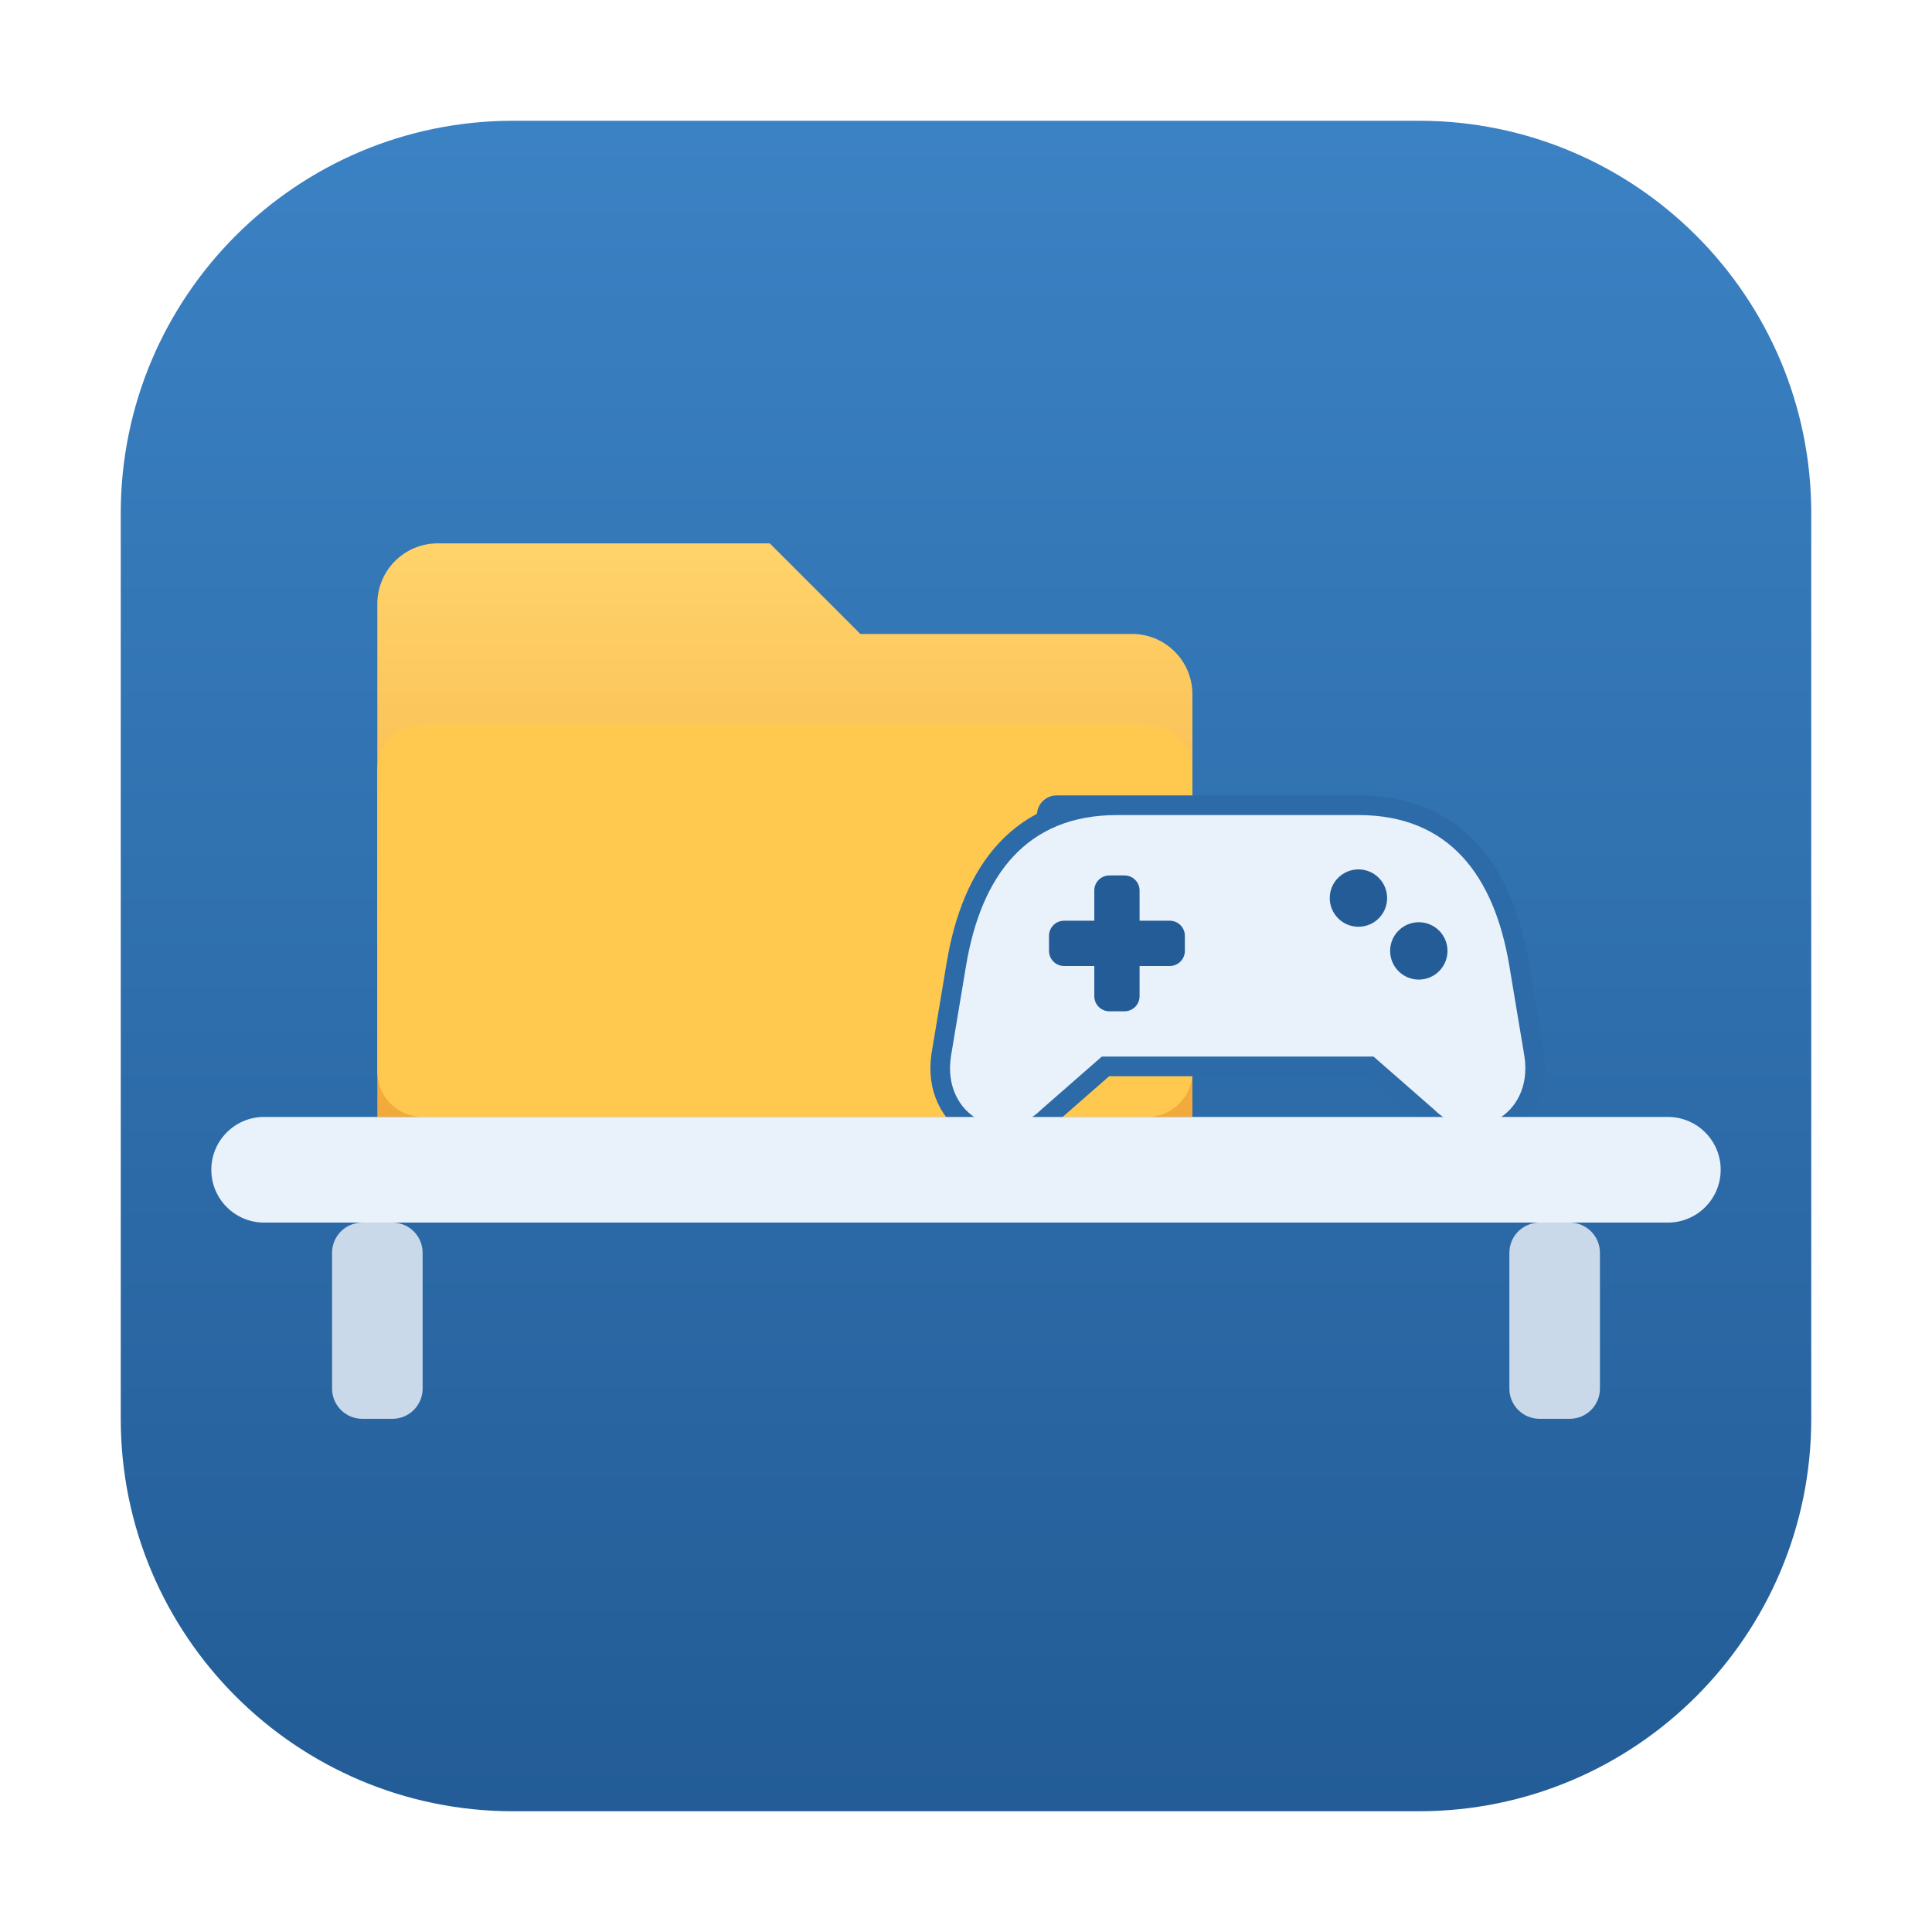
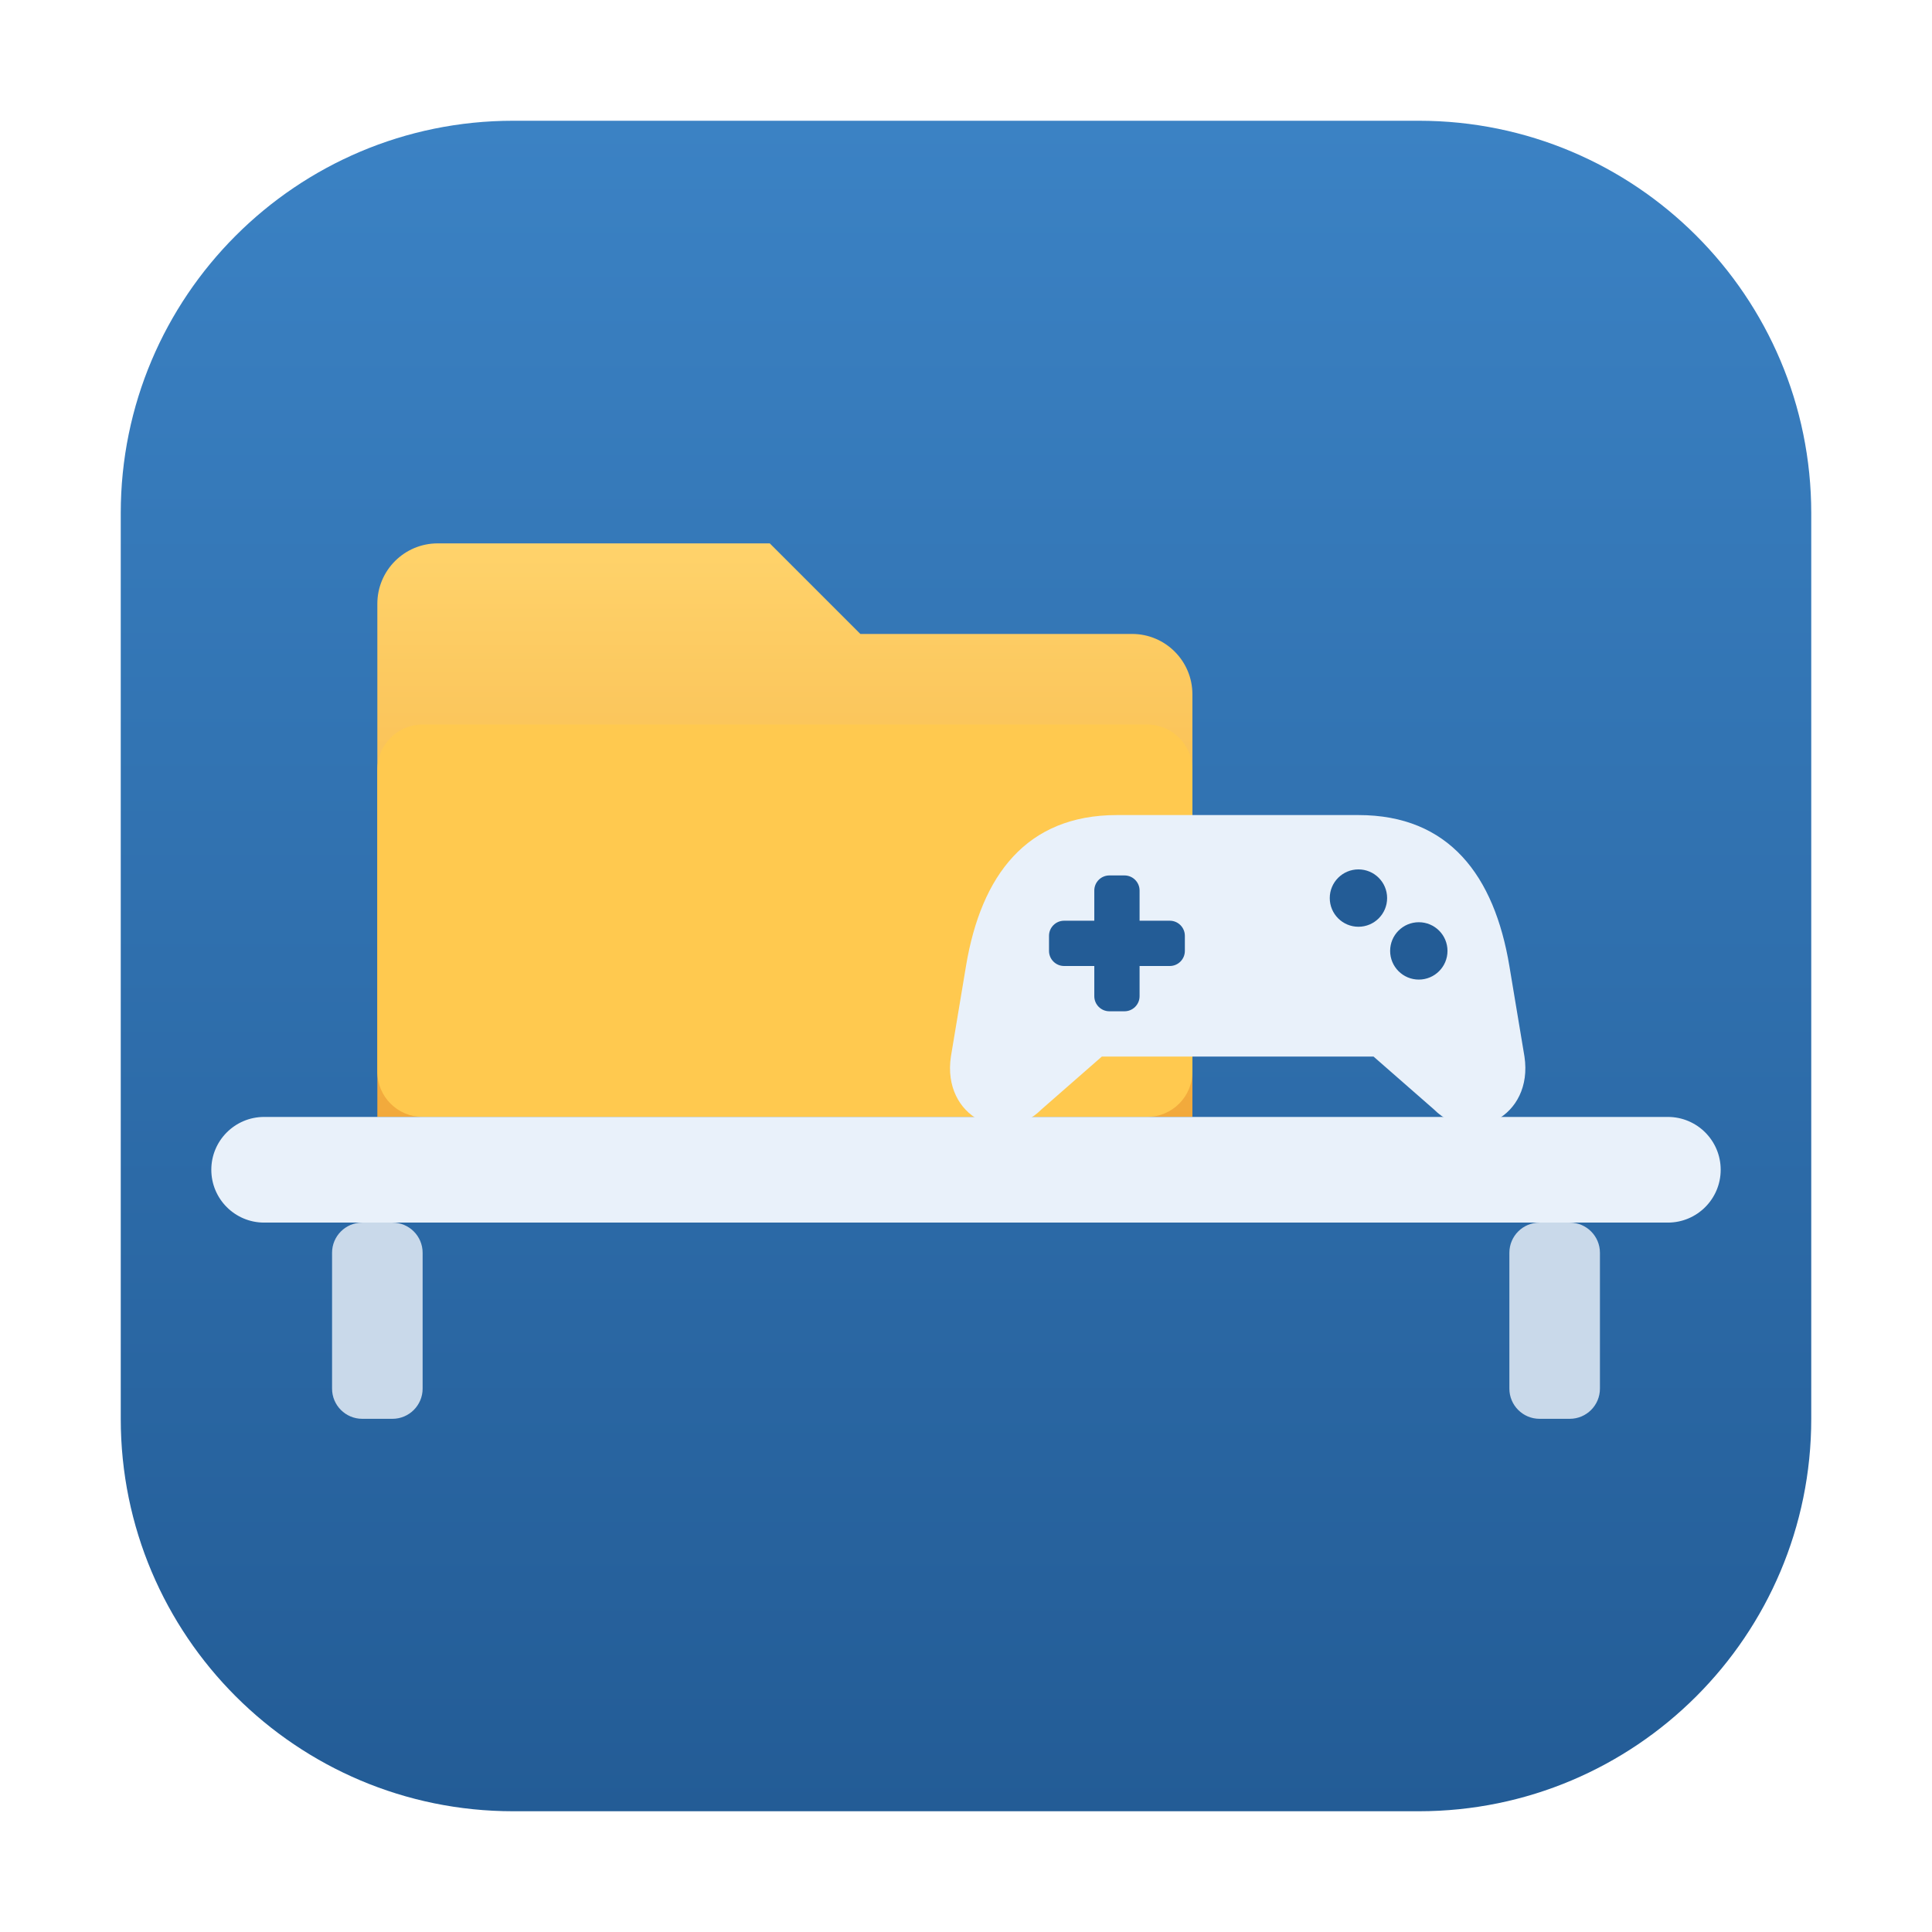
<svg xmlns="http://www.w3.org/2000/svg" width="128" height="128" viewBox="0 0 128 128">
  <defs>
    <linearGradient id="bg" x1="0" y1="0" x2="0" y2="1">
      <stop offset="0" stop-color="#3b82c4" />
      <stop offset="1" stop-color="#235c96" />
    </linearGradient>
    <linearGradient id="folder" x1="0" y1="0" x2="0" y2="1">
      <stop offset="0" stop-color="#ffd36b" />
      <stop offset="1" stop-color="#f2a93b" />
    </linearGradient>
  </defs>
  <rect x="8" y="8" width="112" height="112" rx="26" fill="url(#bg)" />
  <g transform="translate(7 0)">
    <path d="M22 36h22l6 6h18a4 4 0 0 1 4 4v28H18V40a4 4 0 0 1 4-4z" fill="url(#folder)" />
    <rect x="18" y="48" width="54" height="26" rx="3" fill="#ffc94f" />
  </g>
  <g transform="translate(-14 0)">
-     <path d="M84 54h20c6 0 9 4 10 10l1 6c0.6 4-3.5 6-6 3.5l-4-3.5H87l-4 3.5c-2.5 2.5-6.6 0.5-6-3.5l1-6c1-6 4-10 10-10z" fill="#e9f1fa" stroke="#2c6aa8" stroke-width="2.6" stroke-linejoin="round" paint-order="stroke" />
+     <path d="M84 54h20c6 0 9 4 10 10l1 6c0.6 4-3.5 6-6 3.5l-4-3.5H87l-4 3.5c-2.5 2.5-6.6 0.5-6-3.5l1-6c1-6 4-10 10-10z" fill="#e9f1fa" />
    <g fill="#235c96">
      <rect x="86.5" y="58" width="3" height="9" rx="1" />
      <rect x="83.5" y="61" width="9" height="3" rx="1" />
      <circle cx="104" cy="59.5" r="1.9" />
      <circle cx="108" cy="63" r="1.9" />
    </g>
  </g>
  <rect x="14" y="74" width="100" height="7" rx="3.5" fill="#e9f1fa" />
  <rect x="22" y="81" width="6" height="13" rx="2" fill="#c9d9ea" />
  <rect x="100" y="81" width="6" height="13" rx="2" fill="#c9d9ea" />
</svg>
